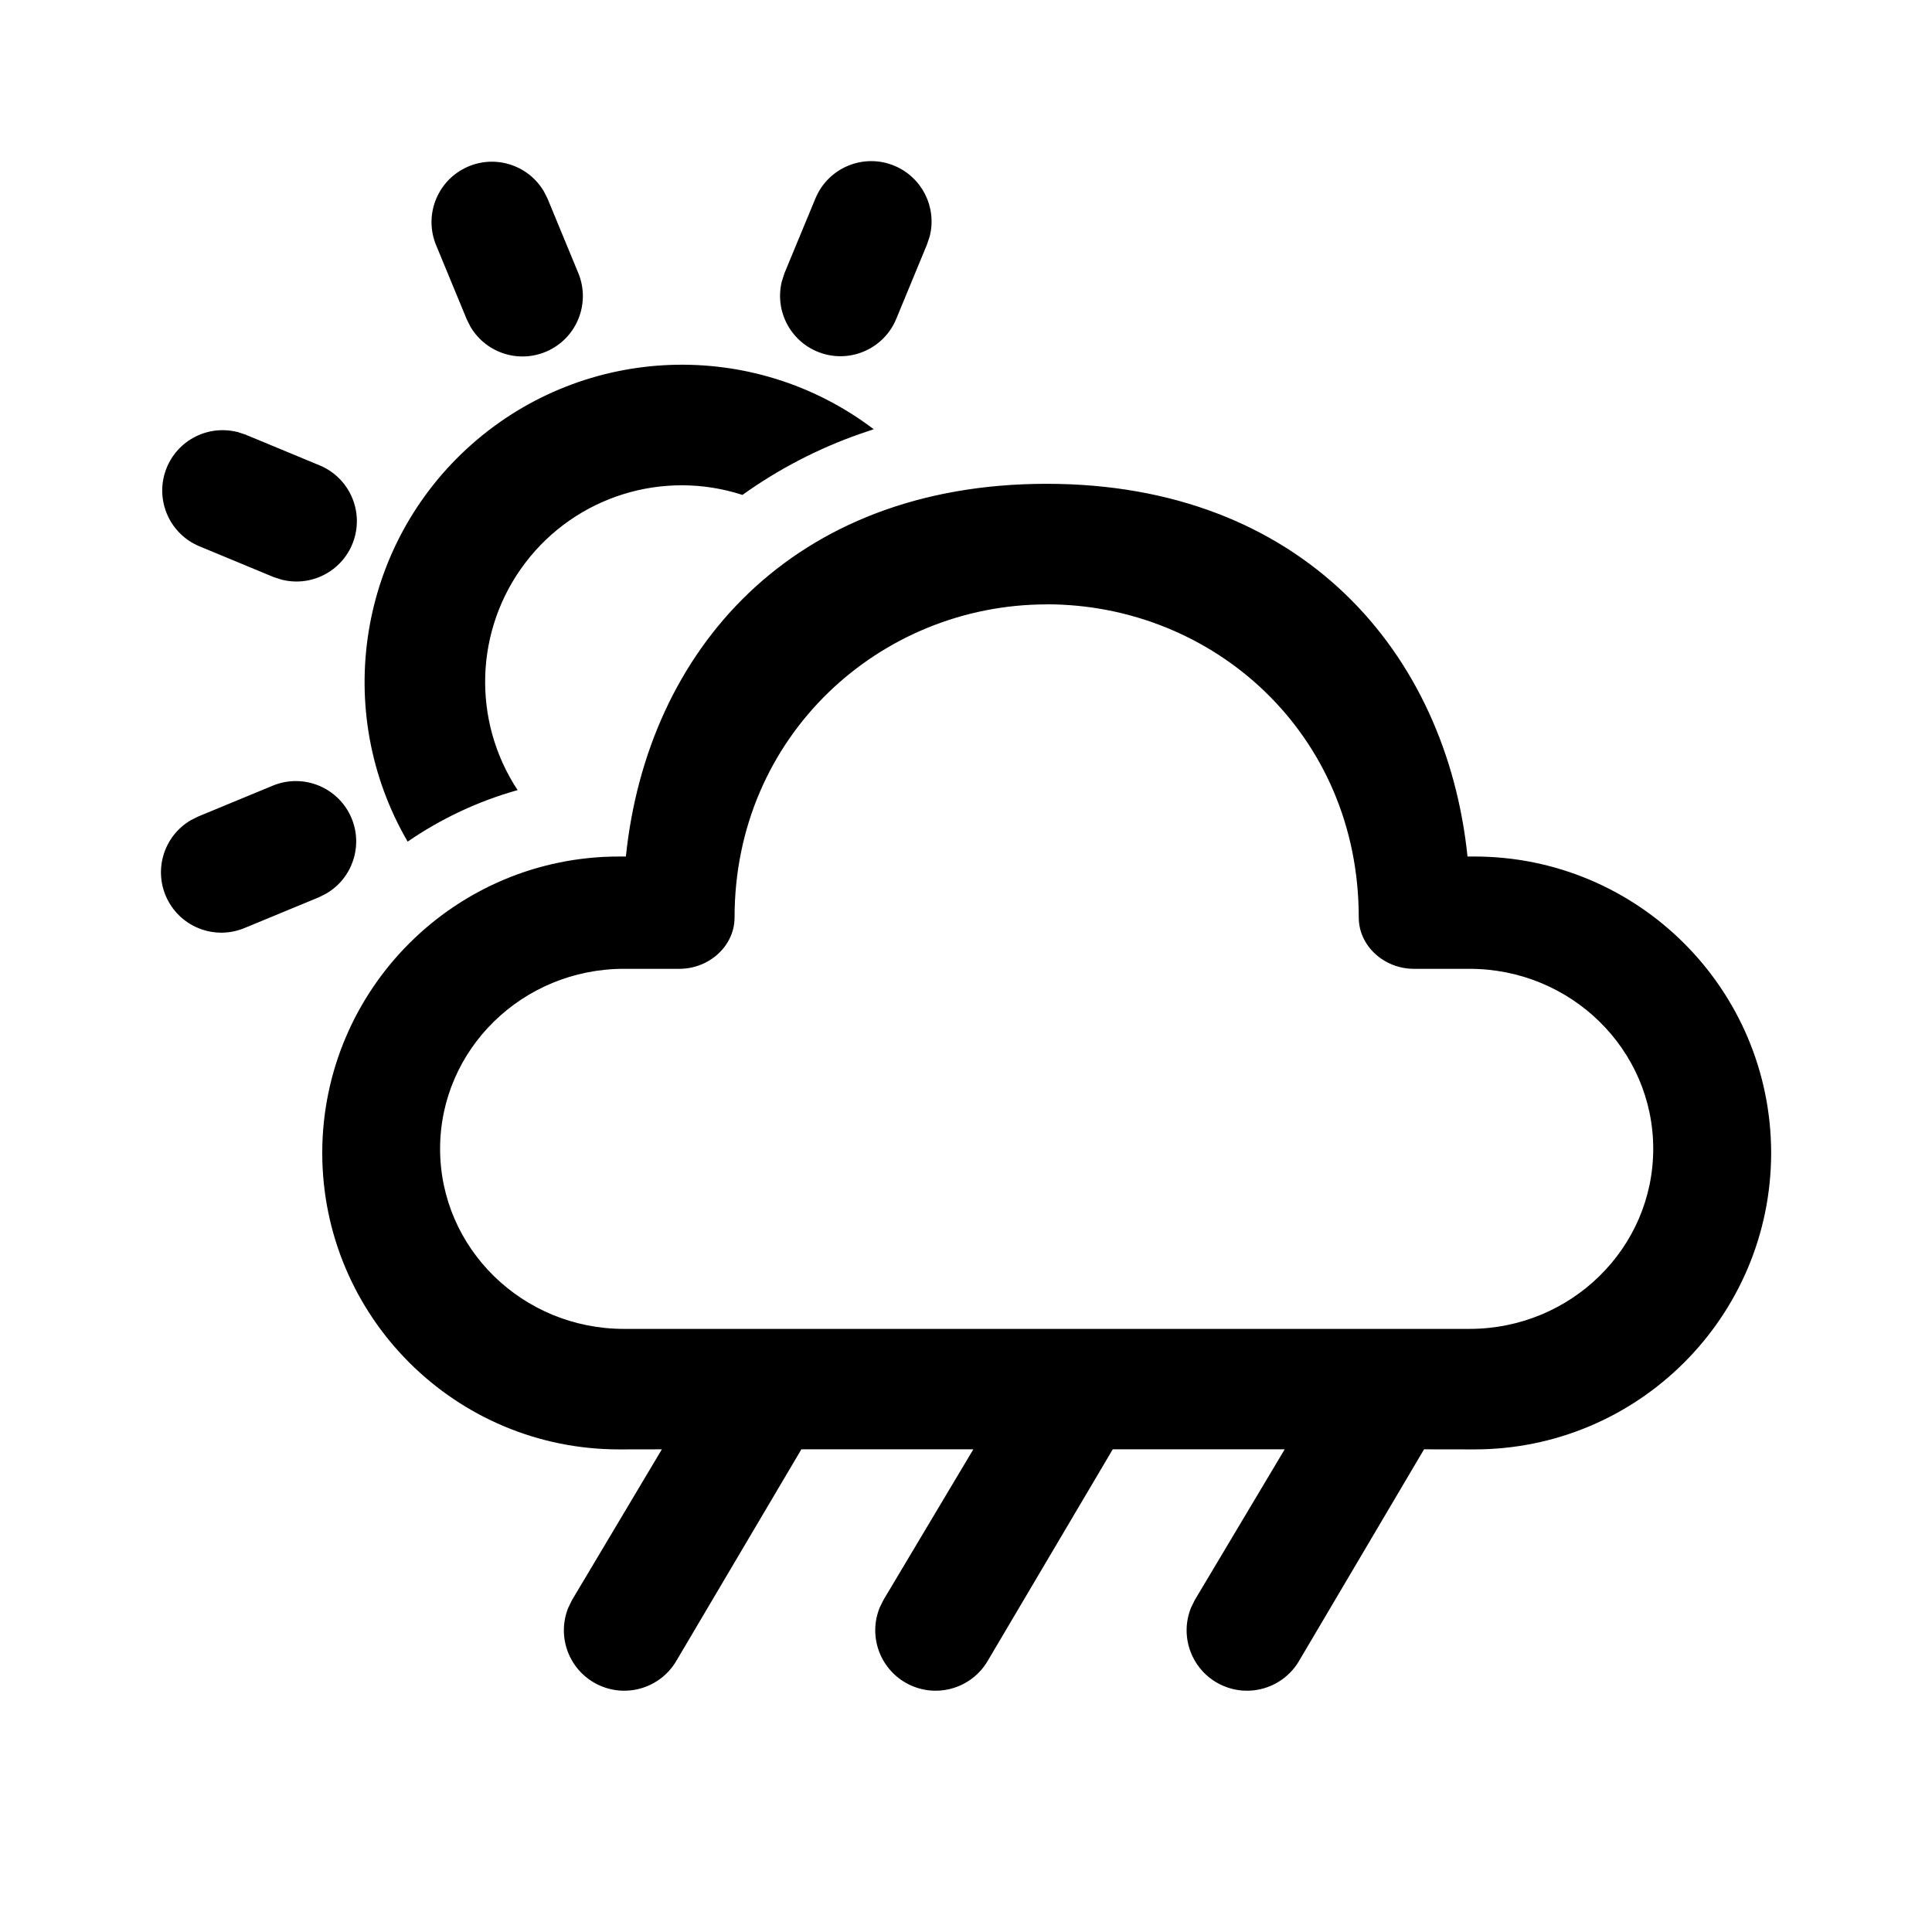
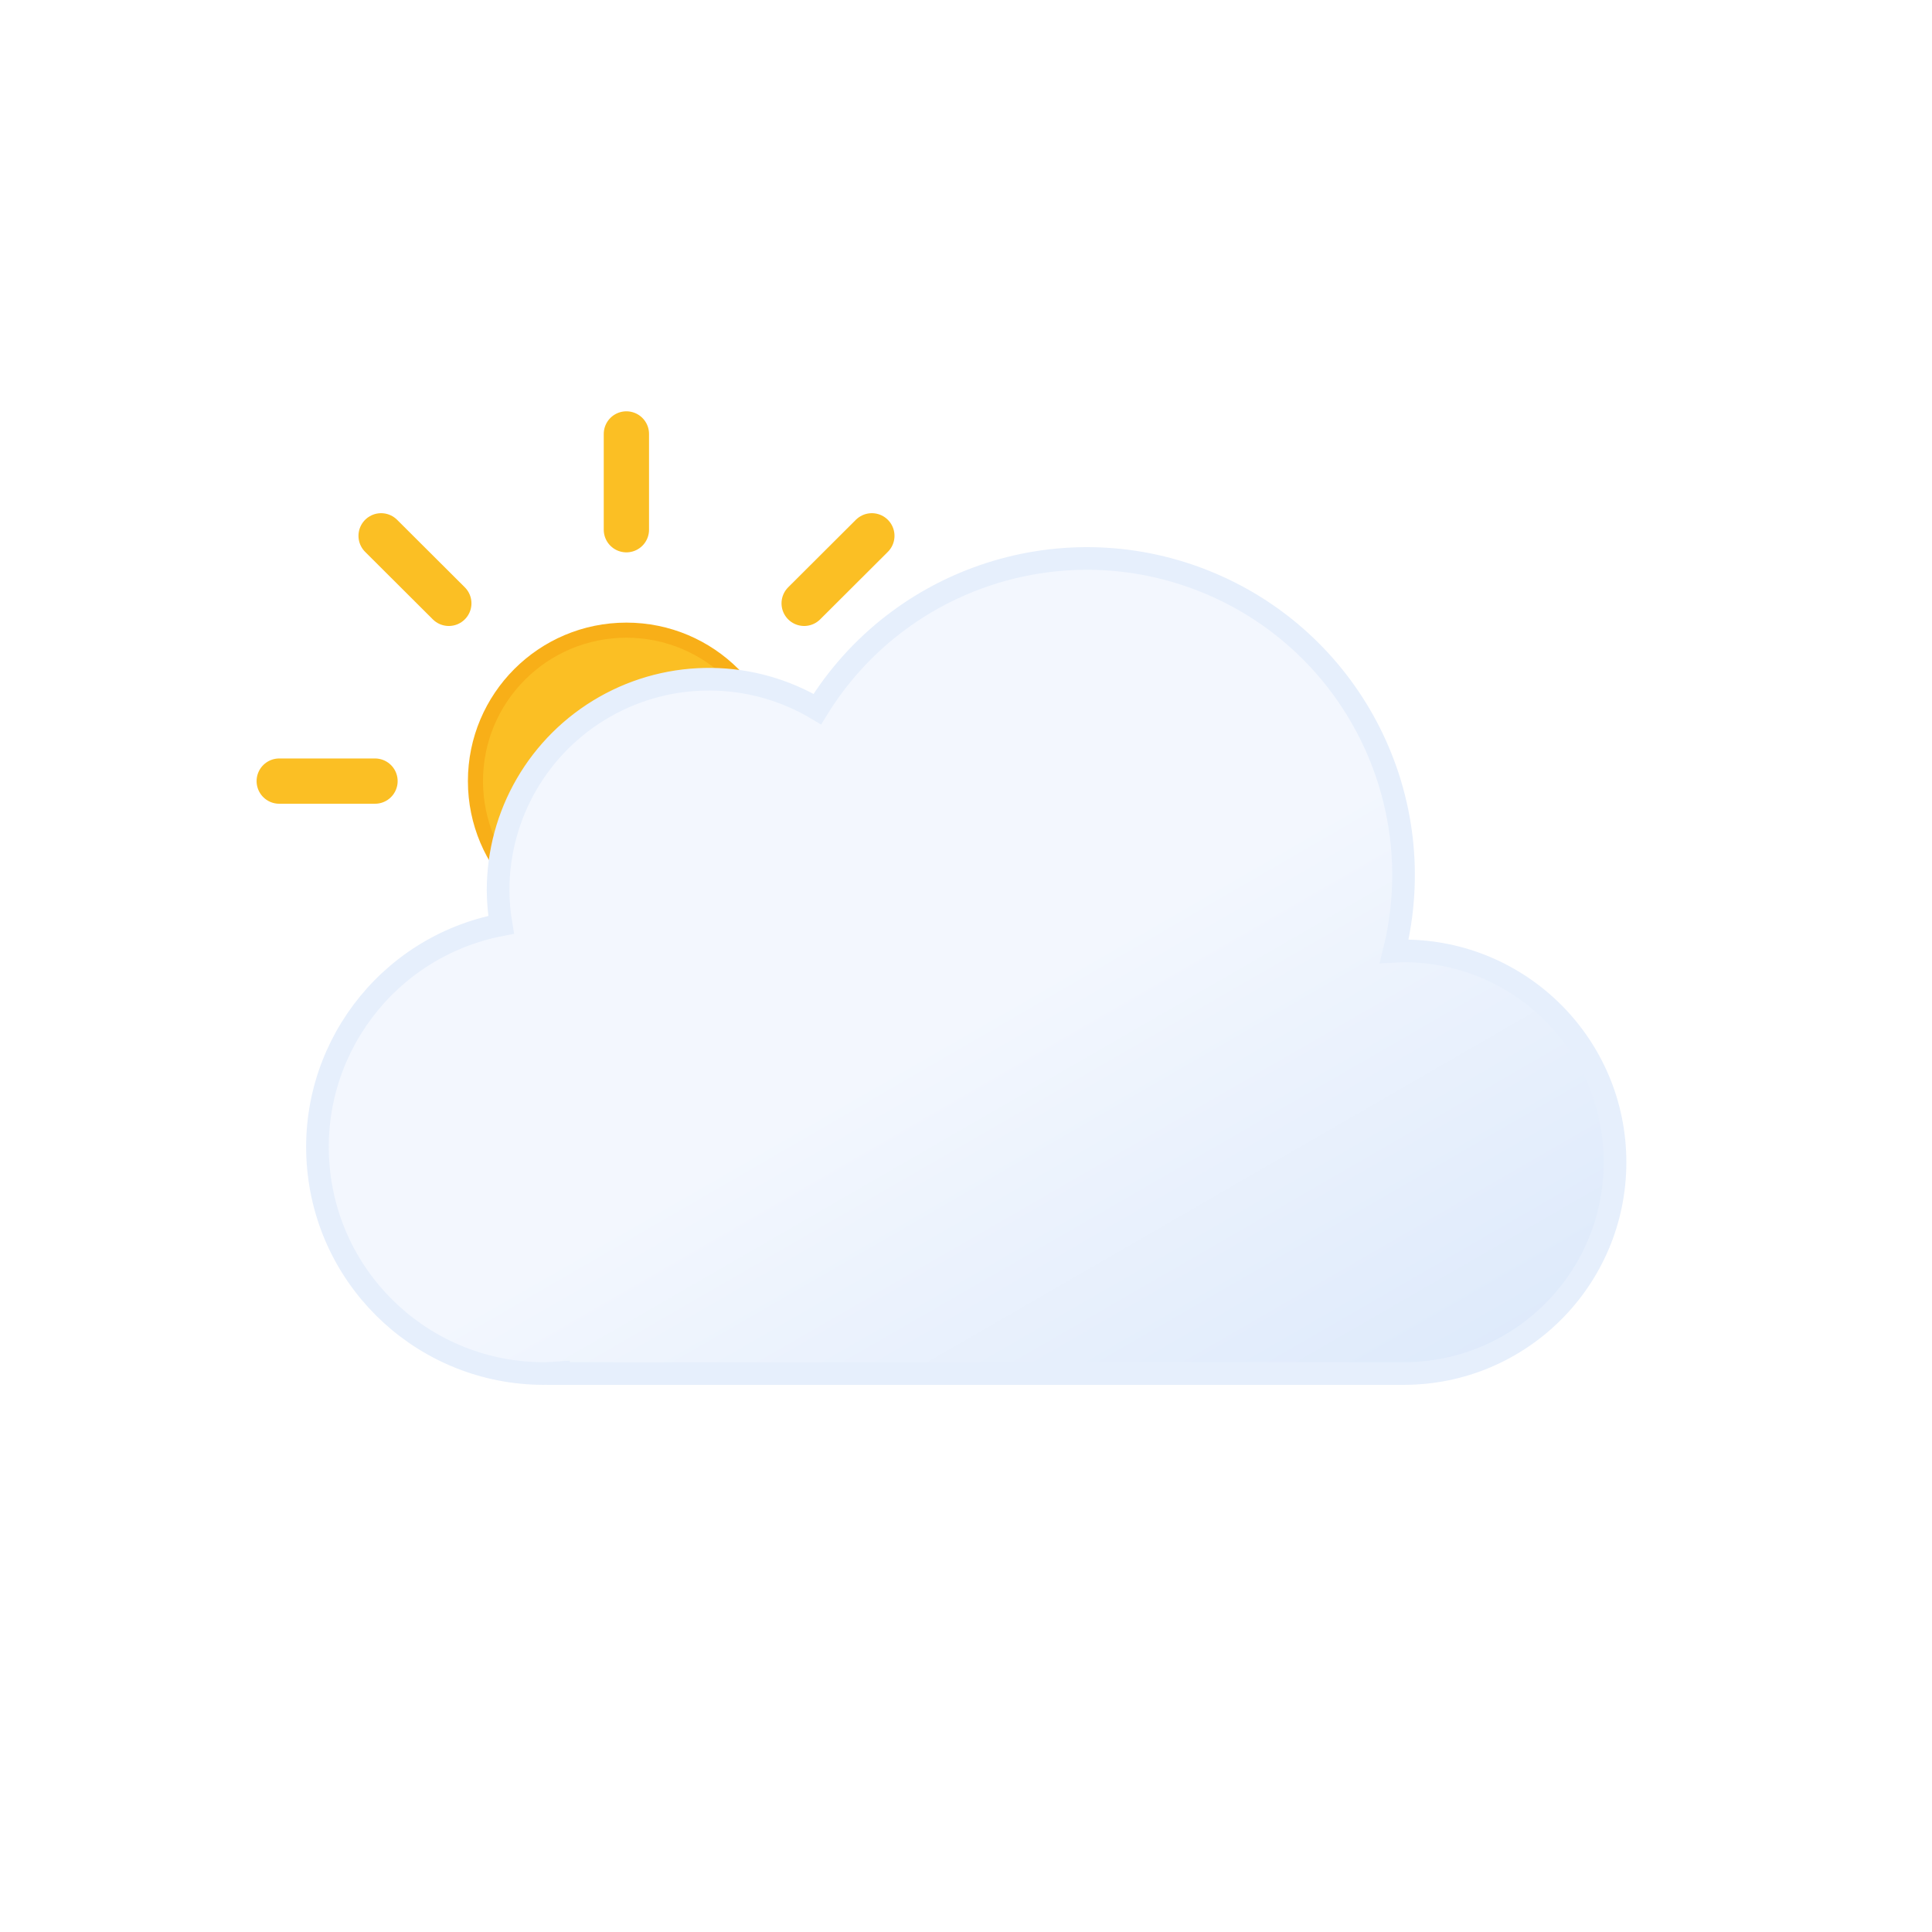
- <svg xmlns="http://www.w3.org/2000/svg" viewBox="0 0 24 24">
-   <path d="M13.002 6.01c3.169 0 4.966 2.097 5.228 4.63h.08a3.687 3.687 0 0 1 3.692 3.683 3.687 3.687 0 0 1-3.692 3.682l-.62-.001-1.55 2.624a.75.75 0 0 1-1.344-.658l.045-.092 1.118-1.874h-2.136l-1.551 2.624a.75.75 0 0 1-1.344-.658l.045-.092 1.118-1.874H9.955l-1.551 2.624a.75.75 0 0 1-1.344-.658l.045-.092 1.117-1.874-.527.001a3.687 3.687 0 0 1-3.692-3.682 3.687 3.687 0 0 1 3.692-3.683h.08c.263-2.55 2.059-4.63 5.227-4.63m0 1.498c-2.071 0-3.877 1.633-3.877 3.889 0 .357-.319.638-.684.638h-.69c-1.261 0-2.284 1.001-2.284 2.236s1.023 2.237 2.284 2.237h10.503c1.26 0 2.283-1.002 2.283-2.237s-1.022-2.236-2.283-2.236h-.691c-.365 0-.684-.28-.684-.638 0-2.285-1.806-3.89-3.877-3.89Zm-8.634 2.658a.75.75 0 0 1-.315.934l-.091.046-.926.383a.75.75 0 0 1-.666-1.34l.092-.046.926-.383a.75.75 0 0 1 .98.406m6.487-4.834-.172.058a5.8 5.8 0 0 0-1.46.758A2.442 2.442 0 0 0 6.43 9.815a4.6 4.6 0 0 0-1.366.64 3.942 3.942 0 0 1 5.791-5.122Zm-7.914.031.106.035.926.384a.75.75 0 0 1-.469 1.42L3.4 7.169l-.926-.384a.75.75 0 0 1 .468-1.42Zm3.815-2.986.046.091.383.927a.75.75 0 0 1-1.34.665l-.046-.091-.383-.927a.75.75 0 0 1 1.34-.665m4.354-.318a.75.75 0 0 1 .44.874l-.035.105-.383.927a.75.75 0 0 1-1.42-.469l.034-.105.384-.927a.75.75 0 0 1 .98-.405" fill="currentColor" />
+ <svg xmlns="http://www.w3.org/2000/svg" xmlns:xlink="http://www.w3.org/1999/xlink" viewBox="0 0 512 512">
+   <defs>
+     <linearGradient id="d" x1="99.45" y1="30.68" x2="232.64" y2="261.37" gradientUnits="userSpaceOnUse">
+       <stop offset="0" stop-color="#f3f7fe" />
+       <stop offset=".45" stop-color="#f3f7fe" />
+       <stop offset="1" stop-color="#deeafb" />
+     </linearGradient>
+     <linearGradient id="a" x1="1381.32" y1="-1144.67" x2="1399.47" y2="-1097.39" gradientTransform="rotate(-9 8002.567 8233.063)" gradientUnits="userSpaceOnUse">
+       <stop offset="0" stop-color="#0b65ed" />
+       <stop offset=".45" stop-color="#0a5ad4" />
+       <stop offset="1" stop-color="#0950bc" />
+     </linearGradient>
+     <linearGradient id="k" x1="1436.71" y1="-1137" x2="1454.86" y2="-1089.72" gradientTransform="rotate(-9 8009.537 8233.037)" xlink:href="#a" />
+     <linearGradient id="n" x1="1492.12" y1="-1129.34" x2="1510.27" y2="-1082.06" gradientTransform="rotate(-9 8016.566 8233.078)" xlink:href="#a" />
+     <linearGradient id="b" x1="78" y1="63.35" x2="118" y2="132.65" gradientUnits="userSpaceOnUse">
+       <stop offset="0" stop-color="#fbbf24" />
+       <stop offset=".45" stop-color="#fbbf24" />
+       <stop offset="1" stop-color="#f59e0b" />
+     </linearGradient>
+     <symbol id="e" viewBox="0 0 196 196">
+       <circle cx="98" cy="98" r="40" stroke="#f8af18" stroke-miterlimit="10" stroke-width="4" fill="url(#b)" />
+       <path d="M98 31.38V6m0 184v-25.38m47.11-113.73L163.05 33M33 163.05l17.94-17.94m0-94.22L33 33m130.1 130.1-17.94-17.94M6 98h25.38M190 98h-25.38" fill="none" stroke="#fbbf24" stroke-linecap="round" stroke-miterlimit="10" stroke-width="12">
+         <animateTransform attributeName="transform" additive="sum" type="rotate" values="0 98 98; 45 98 98" dur="6s" repeatCount="indefinite" />
+       </path>
+     </symbol>
+     <symbol id="g" viewBox="0 0 350 222">
+       <path d="M291 107c-.85 0-1.68.09-2.53.13A83.9 83.9 0 0 0 135.6 42.92 55.91 55.91 0 0 0 51 91a56.6 56.6 0 0 0 .8 9.08A60 60 0 0 0 63 219c1.35 0 2.67-.11 4-.2v.2h224a56 56 0 0 0 0-112Z" stroke="#e6effc" stroke-miterlimit="10" stroke-width="6" fill="url(#d)" />
+     </symbol>
+     <symbol id="q" viewBox="0 0 363 258">
+       <use width="196" height="196" xlink:href="#e" />
+       <use width="350" height="222" transform="translate(13 36)" xlink:href="#g" />
+     </symbol>
+     <symbol id="r" viewBox="0 0 129 57" overflow="visible">
+       <path d="M8.5 56.5a8 8 0 0 1-8-8v-40a8 8 0 0 1 16 0v40a8 8 0 0 1-8 8Z" stroke="#0a5ad4" stroke-miterlimit="10" fill="url(#a)" opacity="0">
+         <animateTransform id="i" attributeName="transform" additive="sum" type="translate" values="0 -60; 0 60" begin="0s; i.end+.33s" dur=".67s" />
+         <animate id="j" attributeName="opacity" values="0; 1; 0" begin="0s; j.end+.33s" dur=".67s" keyTimes="0; .25; 1" />
+       </path>
+       <path d="M64.5 56.5a8 8 0 0 1-8-8v-40a8 8 0 0 1 16 0v40a8 8 0 0 1-8 8Z" stroke="#0a5ad4" stroke-miterlimit="10" fill="url(#k)" opacity="0">
+         <animateTransform id="l" attributeName="transform" additive="sum" type="translate" values="0 -60; 0 60" begin=".33s; l.end+.33s" dur=".67s" />
+         <animate id="m" attributeName="opacity" values="0; 1; 0" begin=".33s; m.end+.33s" dur=".67s" keyTimes="0; .25; 1" />
+       </path>
+       <path d="M120.5 56.5a8 8 0 0 1-8-8v-40a8 8 0 0 1 16 0v40a8 8 0 0 1-8 8Z" stroke="#0a5ad4" stroke-miterlimit="10" fill="url(#n)" opacity="0">
+         <animateTransform id="o" attributeName="transform" additive="sum" type="translate" values="0 -60; 0 60" begin="-.33s; o.end+.33s" dur=".67s" />
+         <animate id="p" attributeName="opacity" values="0; 1; 0" begin="-.33s; p.end+.33s" dur=".67s" keyTimes="0; .25; 1" />
+       </path>
+     </symbol>
+   </defs>
+   <use width="363" height="258" transform="translate(68 109)" xlink:href="#q" />
+   <use width="129" height="57" transform="translate(191.5 343.5)" xlink:href="#r" />
</svg>
